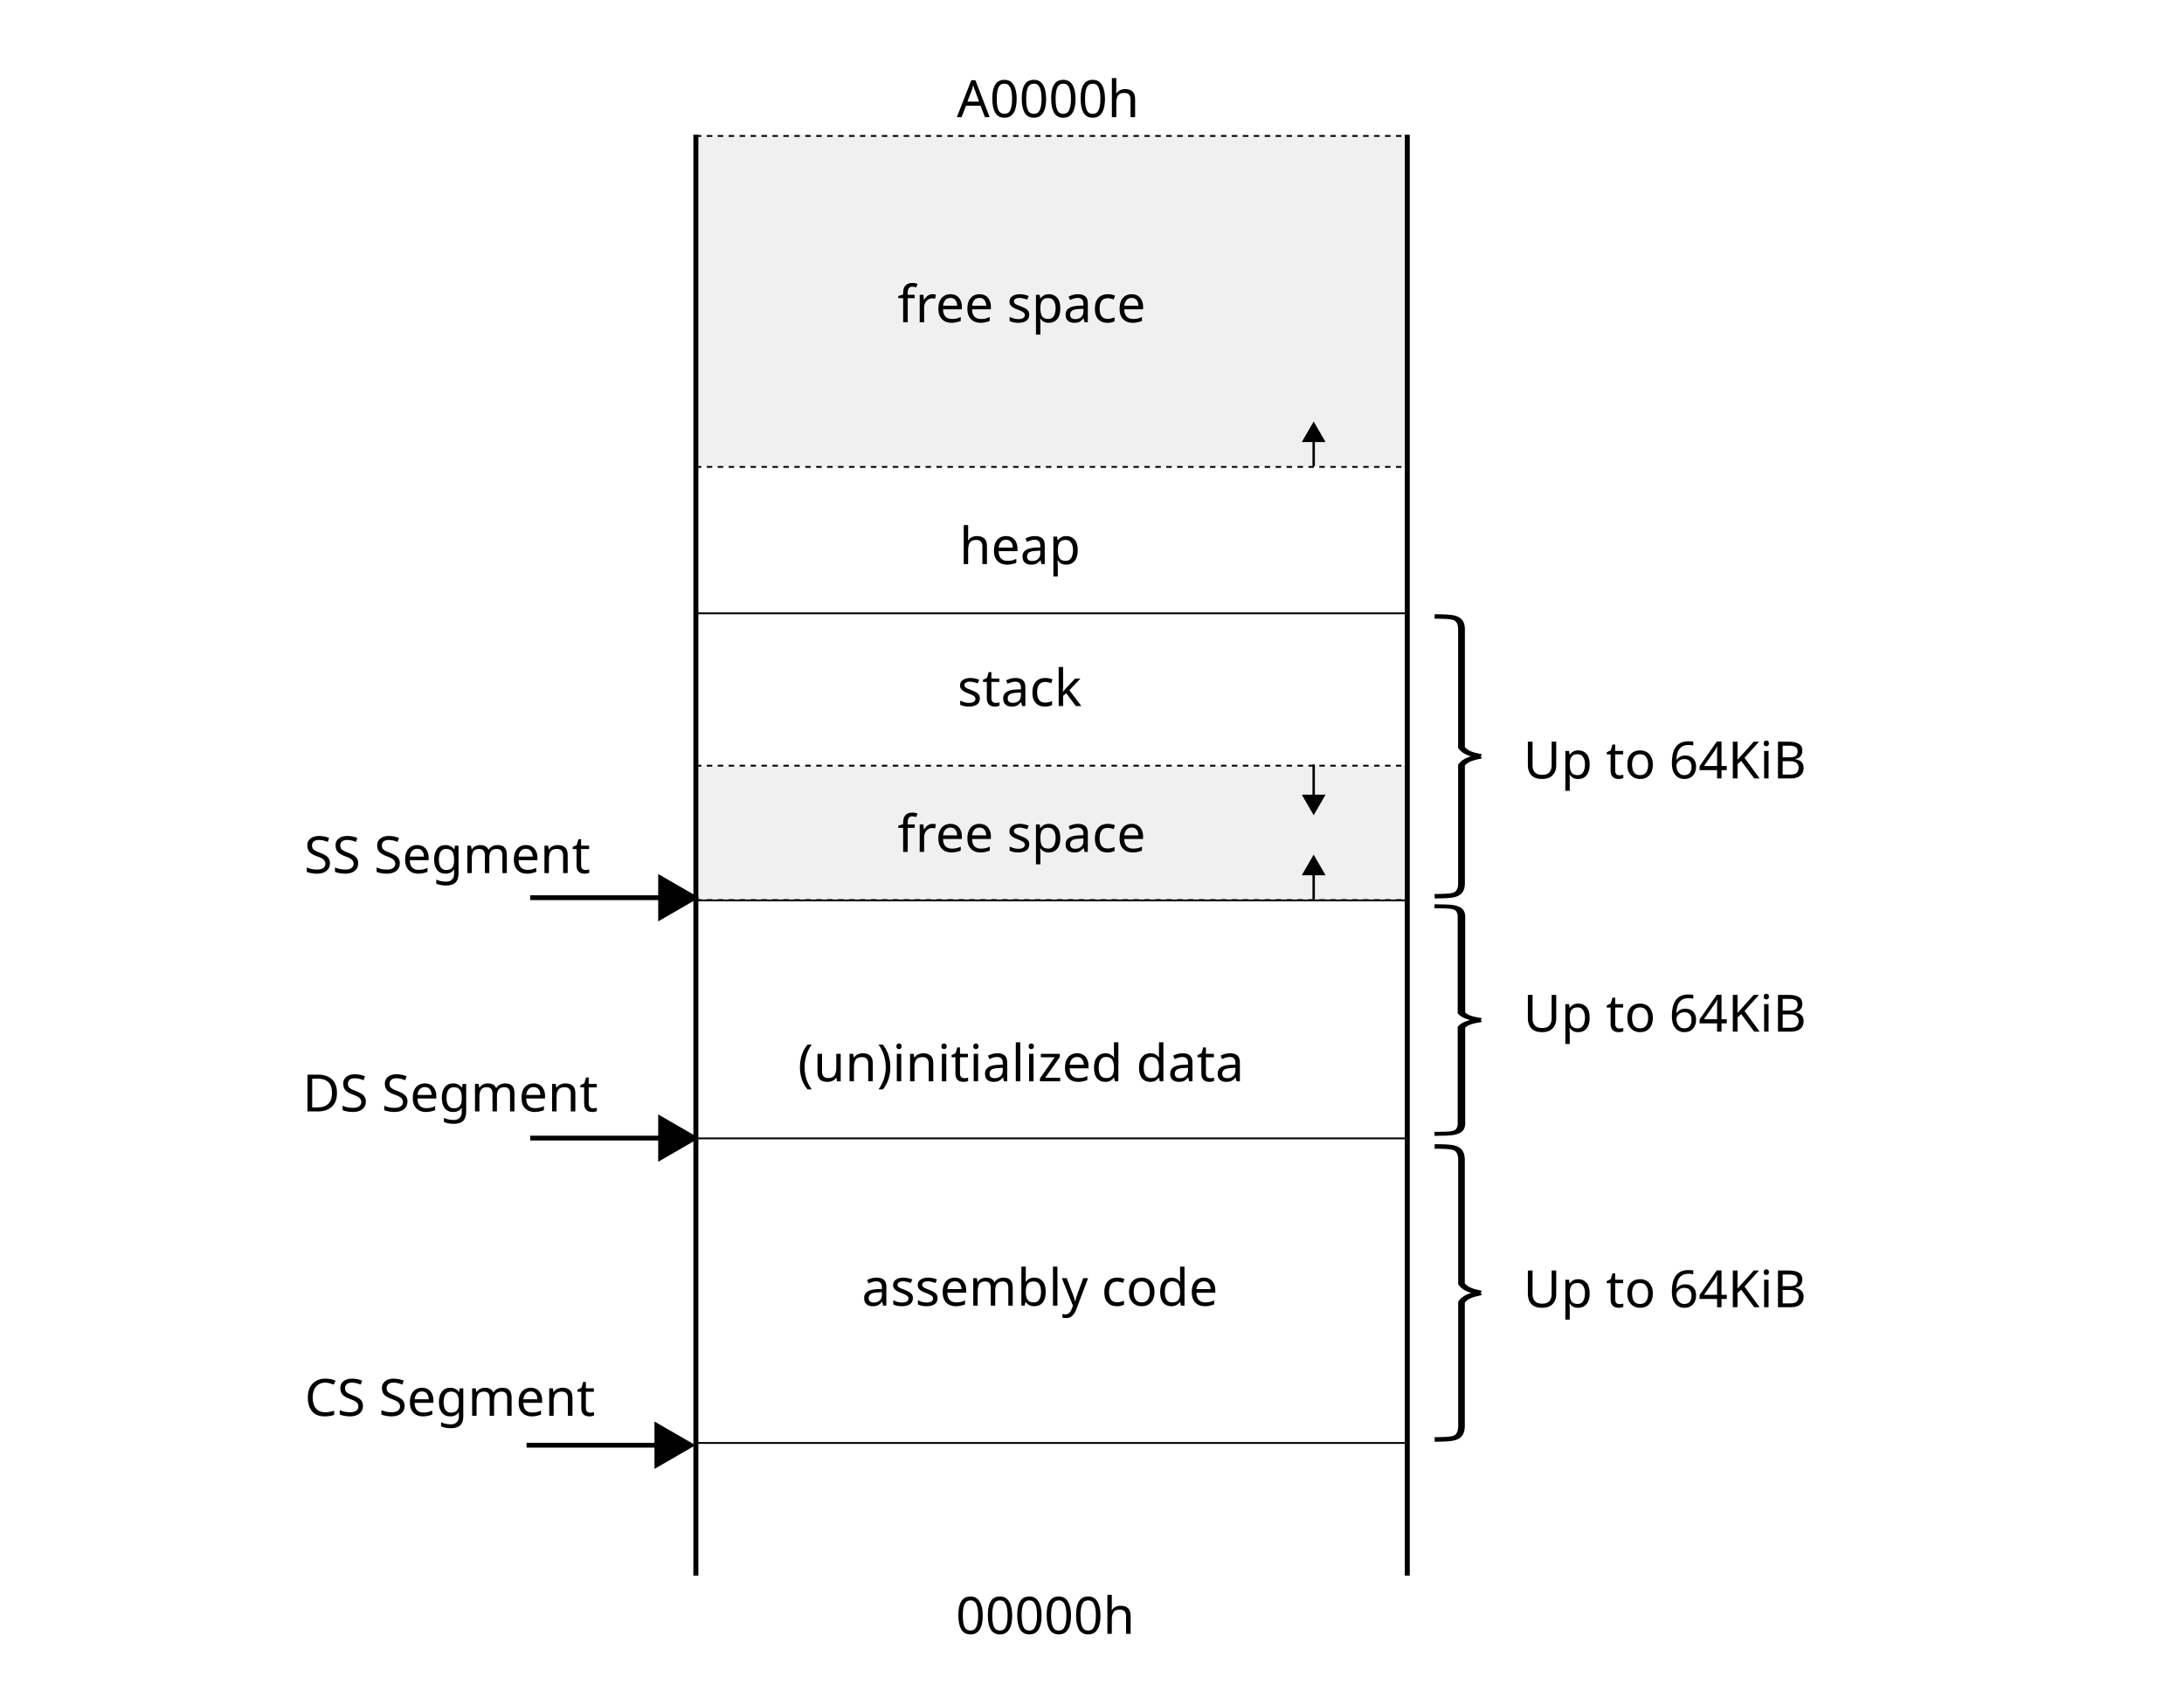
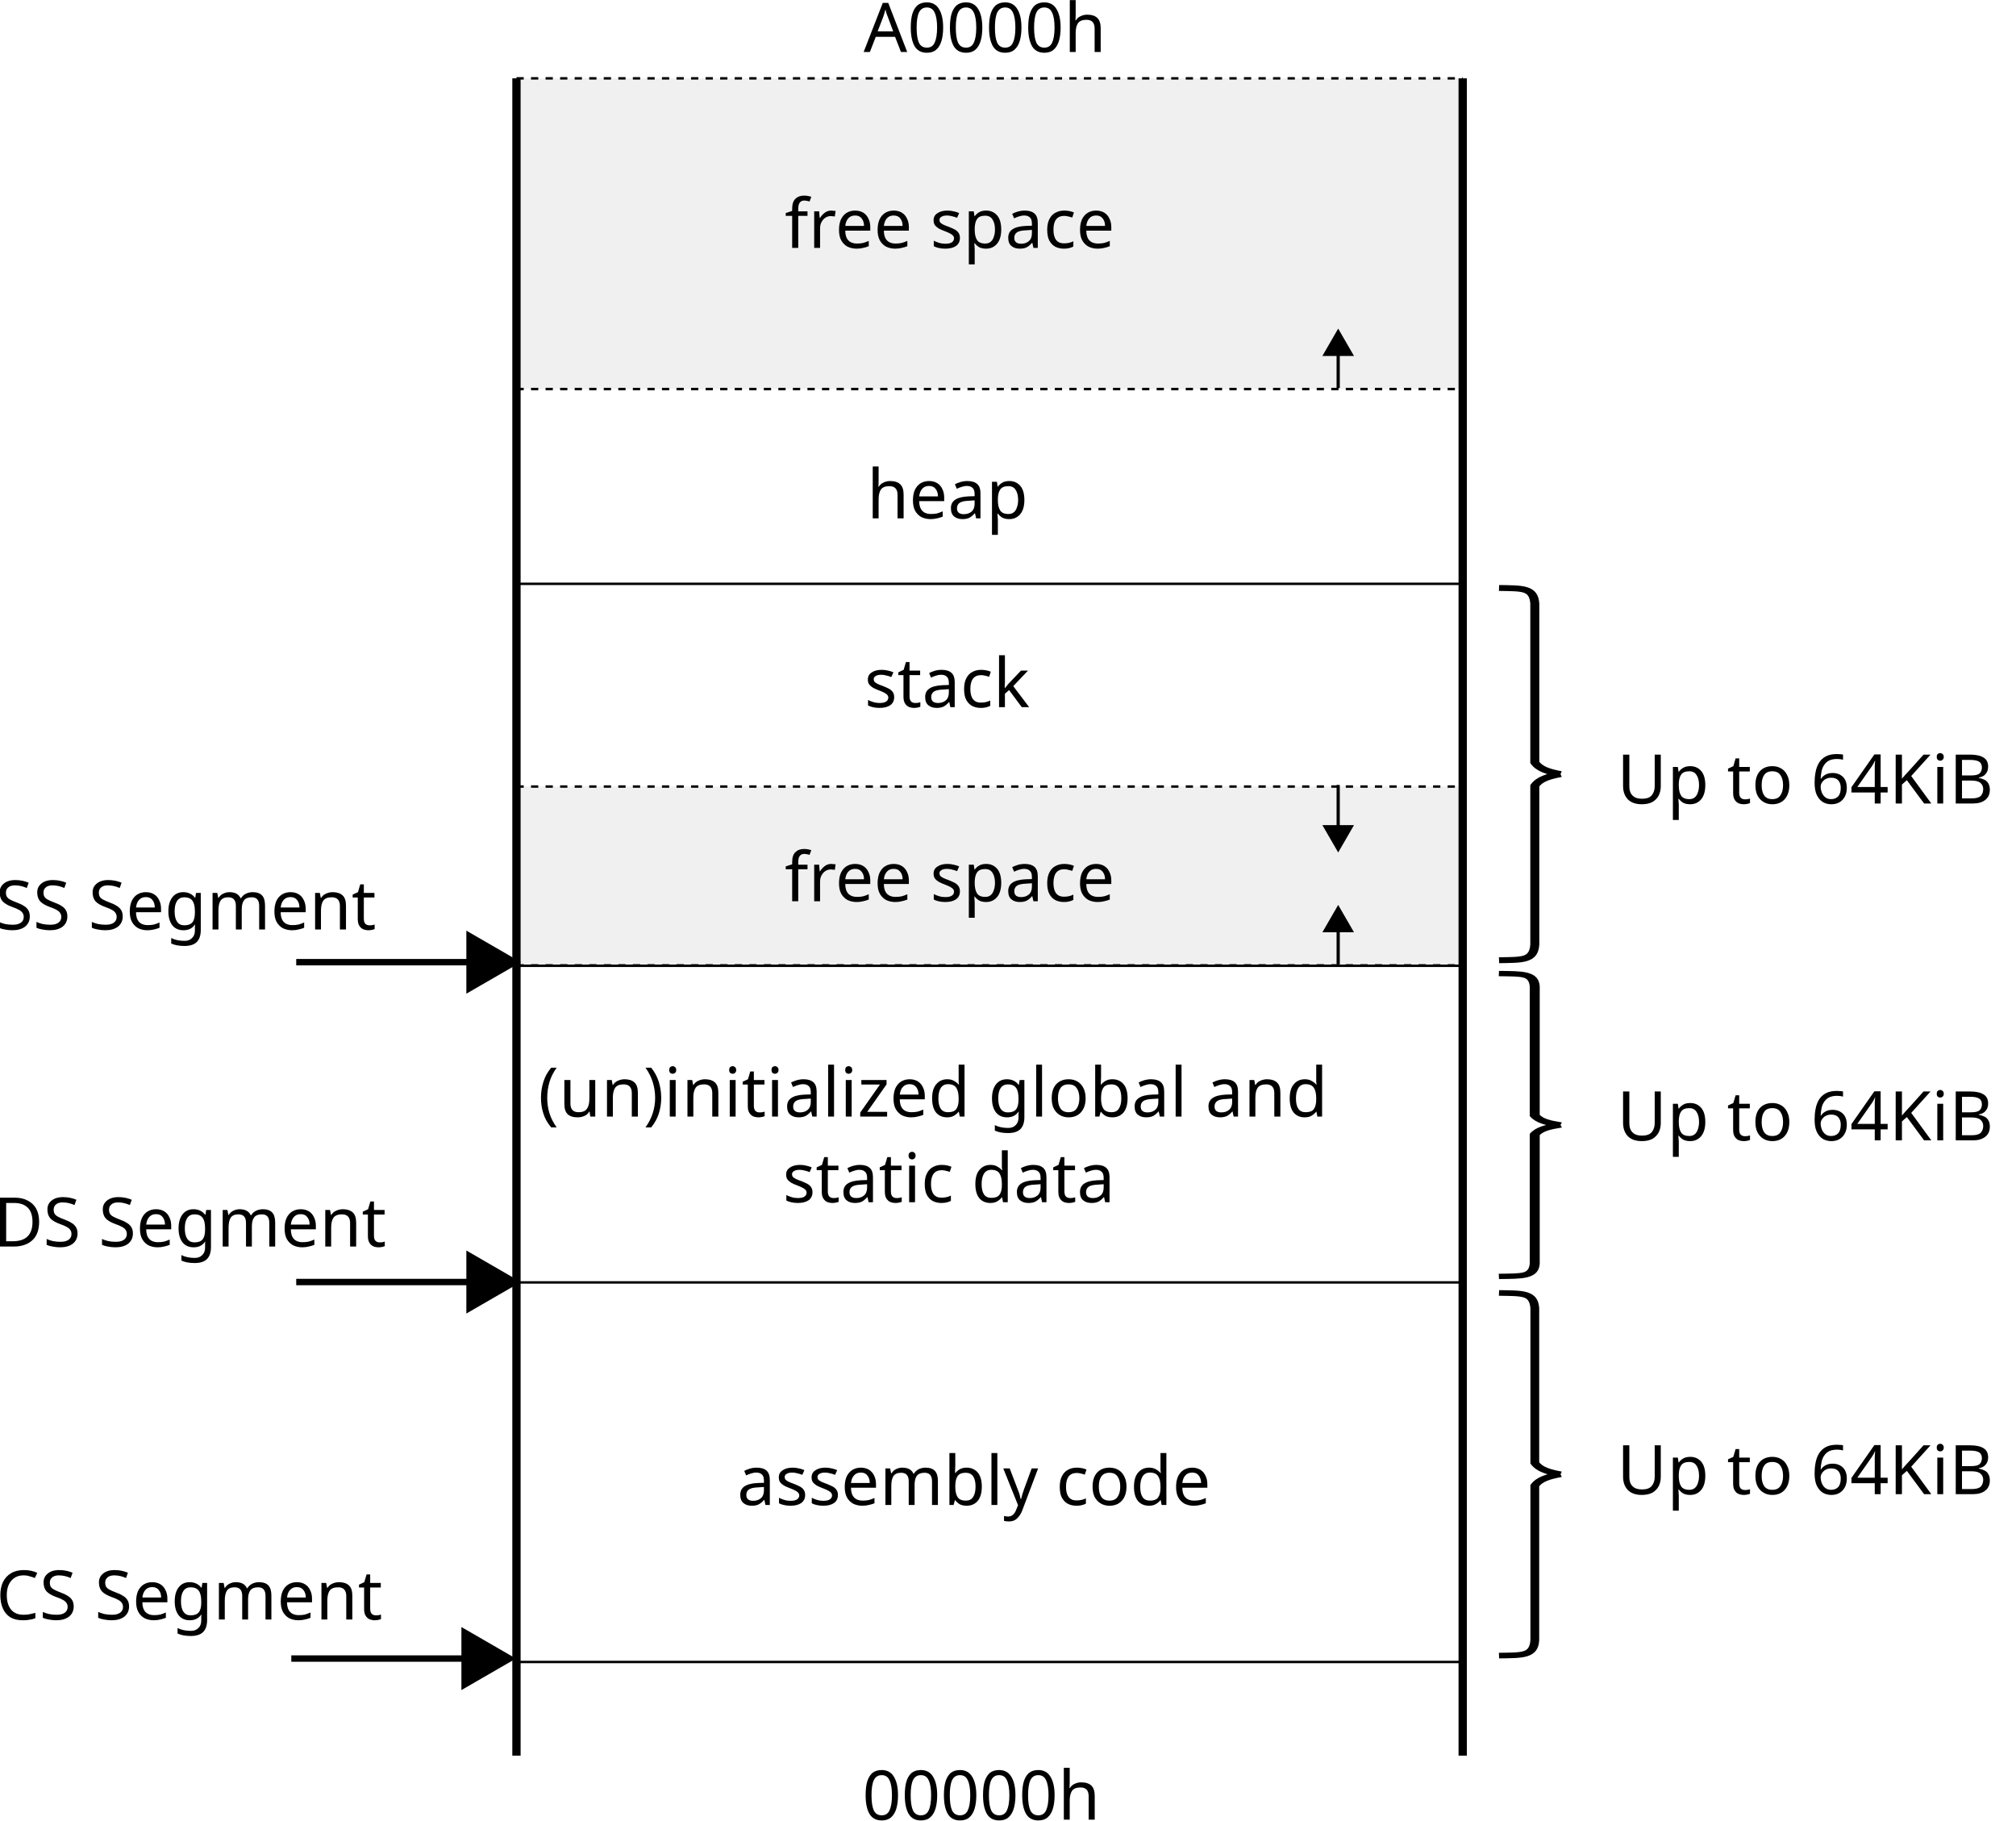
- <svg xmlns="http://www.w3.org/2000/svg" width="239.584mm" height="185.429mm" viewBox="0 0 239.584 185.429" version="1.1" id="svg8">
+ <svg xmlns="http://www.w3.org/2000/svg" width="166.275mm" height="150.149mm" viewBox="0 0 166.275 150.149" version="1.1" id="svg8">
  <defs id="defs2">
    <marker style="overflow:visible" id="marker2021" refX="0" refY="0" orient="auto">
      <path transform="scale(0.8)" style="fill:#000000;fill-opacity:1;fill-rule:evenodd;stroke:#000000;stroke-width:1pt;stroke-opacity:1" d="M 5.77,0 -2.88,5 V -5 Z" id="path2019" />
    </marker>
    <marker orient="auto" refY="0" refX="0" id="TriangleOutL-7" style="overflow:visible">
      <path id="path1057-6" d="M 5.77,0 -2.88,5 V -5 Z" style="fill:#000000;fill-opacity:1;fill-rule:evenodd;stroke:#000000;stroke-width:1pt;stroke-opacity:1" transform="scale(0.8)" />
    </marker>
    <marker style="overflow:visible" id="marker2153-9" refX="0" refY="0" orient="auto">
      <path transform="scale(0.8)" style="fill:#000000;fill-opacity:1;fill-rule:evenodd;stroke:#000000;stroke-width:1pt;stroke-opacity:1" d="M 5.77,0 -2.88,5 V -5 Z" id="path2151-1" />
    </marker>
    <marker orient="auto" refY="0" refX="0" id="marker2195-1" style="overflow:visible">
      <path id="path2193-4" d="M 5.77,0 -2.88,5 V -5 Z" style="fill:#000000;fill-opacity:1;fill-rule:evenodd;stroke:#000000;stroke-width:1pt;stroke-opacity:1" transform="scale(0.8)" />
    </marker>
    <marker orient="auto" refY="0" refX="0" id="TriangleOutL-5" style="overflow:visible">
      <path id="path1057-66" d="M 5.77,0 -2.88,5 V -5 Z" style="fill:#000000;fill-opacity:1;fill-rule:evenodd;stroke:#000000;stroke-width:1pt;stroke-opacity:1" transform="scale(0.8)" />
    </marker>
    <marker orient="auto" refY="0" refX="0" id="TriangleOutL-5-3" style="overflow:visible">
      <path id="path1057-66-1" d="M 5.77,0 -2.88,5 V -5 Z" style="fill:#000000;fill-opacity:1;fill-rule:evenodd;stroke:#000000;stroke-width:1pt;stroke-opacity:1" transform="scale(0.8)" />
    </marker>
    <marker orient="auto" refY="0" refX="0" id="TriangleOutL-5-3-3" style="overflow:visible">
      <path id="path1057-66-1-8" d="M 5.77,0 -2.88,5 V -5 Z" style="fill:#000000;fill-opacity:1;fill-rule:evenodd;stroke:#000000;stroke-width:1pt;stroke-opacity:1" transform="scale(0.8)" />
    </marker>
    <marker orient="auto" refY="0" refX="0" id="marker2195-1-7" style="overflow:visible">
      <path id="path2193-4-9" d="M 5.77,0 -2.88,5 V -5 Z" style="fill:#000000;fill-opacity:1;fill-rule:evenodd;stroke:#000000;stroke-width:1pt;stroke-opacity:1" transform="scale(0.8)" />
    </marker>
  </defs>
-   <g id="layer1" transform="translate(65.6459,4.297068)">
+   <g id="layer1" transform="translate(31.90664,-14.85224)">
    <rect style="display:none;opacity:1;vector-effect:none;fill:none;fill-opacity:1;stroke:#000000;stroke-width:1.837;stroke-linecap:butt;stroke-linejoin:bevel;stroke-miterlimit:4;stroke-dasharray:none;stroke-dashoffset:0;stroke-opacity:1;paint-order:normal" id="rect891" width="237.747" height="183.592" x="-64.727" y="-3.379" />
    <text xml:space="preserve" style="font-style:normal;font-variant:normal;font-weight:normal;font-stretch:normal;font-size:5.644px;line-height:1.25;font-family:sans-serif;-inkscape-font-specification:'sans-serif, Normal';font-variant-ligatures:normal;font-variant-caps:normal;font-variant-numeric:normal;font-feature-settings:normal;text-align:start;letter-spacing:0px;word-spacing:0px;writing-mode:lr-tb;text-anchor:start;fill:#000000;fill-opacity:1;stroke:none;stroke-width:0.265" x="101.461" y="81.121" id="text2662">
      <tspan id="tspan2660" x="101.461" y="81.121" style="stroke-width:0.265">Up to 64KiB</tspan>
    </text>
-     <text xml:space="preserve" style="font-style:normal;font-variant:normal;font-weight:normal;font-stretch:normal;font-size:5.644px;line-height:1.25;font-family:sans-serif;-inkscape-font-specification:'sans-serif, Normal';font-variant-ligatures:normal;font-variant-caps:normal;font-variant-numeric:normal;font-feature-settings:normal;text-align:start;letter-spacing:0px;word-spacing:0px;writing-mode:lr-tb;text-anchor:start;fill:#000000;fill-opacity:1;stroke:none;stroke-width:0.265" x="-32.224" y="151.058" id="text2619-7-0">
-       <tspan id="tspan2617-8-0" x="-32.224" y="151.058" style="stroke-width:0.265">CS Segment</tspan>
+     <text xml:space="preserve" style="font-style:normal;font-variant:normal;font-weight:normal;font-stretch:normal;font-size:5.644px;line-height:1.25;font-family:sans-serif;-inkscape-font-specification:'sans-serif, Normal';font-variant-ligatures:normal;font-variant-caps:normal;font-variant-numeric:normal;font-feature-settings:normal;text-align:start;letter-spacing:0px;word-spacing:0px;writing-mode:lr-tb;text-anchor:start;fill:#000000;fill-opacity:1;stroke:none;stroke-width:0.265" x="-32.224" y="148.412" id="text2619-7-0">
+       <tspan id="tspan2617-8-0" x="-32.224" y="148.412" style="stroke-width:0.265">CS Segment</tspan>
    </text>
    <rect style="opacity:1;vector-effect:none;fill:#f0f0f0;fill-opacity:1;stroke:none;stroke-width:0.648;stroke-linecap:butt;stroke-linejoin:bevel;stroke-miterlimit:4;stroke-dasharray:none;stroke-dashoffset:0;stroke-opacity:1;paint-order:normal" id="rect2141-0" width="78.043" height="14.748" x="10.69" y="79.719" />
    <path style="fill:none;stroke:#000000;stroke-width:0.2;stroke-linecap:butt;stroke-linejoin:miter;stroke-miterlimit:4;stroke-dasharray:none;stroke-opacity:1" d="M 10.69,63.001 H 88.733" id="path832-7" />
    <path style="fill:none;stroke:#000000;stroke-width:0.2;stroke-linecap:butt;stroke-linejoin:miter;stroke-miterlimit:4;stroke-dasharray:none;stroke-opacity:1" d="m 10.69,94.502 h 78.043" id="path832-6-0" />
    <path style="fill:none;stroke:#000000;stroke-width:0.2;stroke-linecap:butt;stroke-linejoin:miter;stroke-miterlimit:4;stroke-dasharray:none;stroke-opacity:1" d="M 10.69,120.614 H 88.733" id="path832-6-2-4" />
    <path style="fill:none;stroke:#000000;stroke-width:0.2;stroke-linecap:butt;stroke-linejoin:miter;stroke-miterlimit:4;stroke-dasharray:0.6, 0.6;stroke-dashoffset:0;stroke-opacity:1" d="M 10.69,79.719 H 88.733" id="path832-6-2-6-8" />
    <path style="fill:none;stroke:#000000;stroke-width:0.2;stroke-linecap:butt;stroke-linejoin:miter;stroke-miterlimit:4;stroke-dasharray:0.6, 0.6;stroke-dashoffset:0;stroke-opacity:1" d="m 10.69,94.467 h 78.043" id="path832-6-2-6-7-0-0" />
-     <path style="fill:none;stroke:#000000;stroke-width:0.2;stroke-linecap:butt;stroke-linejoin:miter;stroke-miterlimit:4;stroke-dasharray:none;stroke-opacity:1" d="m 10.69,154.034 h 78.043" id="path832-6-2-6-7-5-4" />
+     <path style="fill:none;stroke:#000000;stroke-width:0.2;stroke-linecap:butt;stroke-linejoin:miter;stroke-miterlimit:4;stroke-dasharray:none;stroke-opacity:1" d="m 10.69,151.917 h 78.043" id="path832-6-2-6-7-5-4" />
    <text xml:space="preserve" style="font-style:normal;font-variant:normal;font-weight:normal;font-stretch:normal;font-size:5.644px;line-height:1.25;font-family:sans-serif;-inkscape-font-specification:'sans-serif, Normal';font-variant-ligatures:normal;font-variant-caps:normal;font-variant-numeric:normal;font-feature-settings:normal;text-align:start;letter-spacing:0px;word-spacing:0px;writing-mode:lr-tb;text-anchor:start;fill:#000000;fill-opacity:1;stroke:none;stroke-width:0.265" x="28.884" y="138.972" id="text1439-2">
      <tspan id="tspan1437-96" x="28.884" y="138.972" style="stroke-width:0.265">assembly code</tspan>
    </text>
-     <text xml:space="preserve" style="font-style:normal;font-variant:normal;font-weight:normal;font-stretch:normal;font-size:5.644px;line-height:1.25;font-family:sans-serif;-inkscape-font-specification:'sans-serif, Normal';font-variant-ligatures:normal;font-variant-caps:normal;font-variant-numeric:normal;font-feature-settings:normal;text-align:start;letter-spacing:0px;word-spacing:0px;writing-mode:lr-tb;text-anchor:start;fill:#000000;fill-opacity:1;stroke:none;stroke-width:0.265" x="50.03" y="114.349" id="text1439-6-1">
-       <tspan x="50.03" y="114.349" style="font-style:normal;font-variant:normal;font-weight:normal;font-stretch:normal;font-size:5.644px;font-family:sans-serif;-inkscape-font-specification:'sans-serif, Normal';font-variant-ligatures:normal;font-variant-caps:normal;font-variant-numeric:normal;font-feature-settings:normal;text-align:center;writing-mode:lr-tb;text-anchor:middle;stroke-width:0.265" id="tspan1459-0">(un)initialized data</tspan>
+     <text xml:space="preserve" style="font-style:normal;font-variant:normal;font-weight:normal;font-stretch:normal;font-size:5.644px;line-height:1.25;font-family:sans-serif;-inkscape-font-specification:'sans-serif, Normal';font-variant-ligatures:normal;font-variant-caps:normal;font-variant-numeric:normal;font-feature-settings:normal;text-align:start;letter-spacing:0px;word-spacing:0px;writing-mode:lr-tb;text-anchor:start;fill:#000000;fill-opacity:1;stroke:none;stroke-width:0.265" x="50.03" y="106.941" id="text1439-6-1">
+       <tspan x="50.928" y="106.941" style="font-style:normal;font-variant:normal;font-weight:normal;font-stretch:normal;font-size:5.644px;font-family:sans-serif;-inkscape-font-specification:'sans-serif, Normal';font-variant-ligatures:normal;font-variant-caps:normal;font-variant-numeric:normal;font-feature-settings:normal;text-align:center;writing-mode:lr-tb;text-anchor:middle;stroke-width:0.265" id="tspan1459-0">(un)initialized global and </tspan>
+       <tspan x="50.03" y="113.997" style="font-style:normal;font-variant:normal;font-weight:normal;font-stretch:normal;font-size:5.644px;font-family:sans-serif;-inkscape-font-specification:'sans-serif, Normal';font-variant-ligatures:normal;font-variant-caps:normal;font-variant-numeric:normal;font-feature-settings:normal;text-align:center;writing-mode:lr-tb;text-anchor:middle;stroke-width:0.265" id="tspan936">static data</tspan>
    </text>
    <text xml:space="preserve" style="font-style:normal;font-variant:normal;font-weight:normal;font-stretch:normal;font-size:5.644px;line-height:1.25;font-family:sans-serif;-inkscape-font-specification:'sans-serif, Normal';font-variant-ligatures:normal;font-variant-caps:normal;font-variant-numeric:normal;font-feature-settings:normal;text-align:start;letter-spacing:0px;word-spacing:0px;writing-mode:lr-tb;text-anchor:start;fill:#000000;fill-opacity:1;stroke:none;stroke-width:0.265" x="49.912" y="57.605" id="text1439-1-42">
      <tspan x="49.912" y="57.605" style="font-style:normal;font-variant:normal;font-weight:normal;font-stretch:normal;font-size:5.644px;font-family:sans-serif;-inkscape-font-specification:'sans-serif, Normal';font-variant-ligatures:normal;font-variant-caps:normal;font-variant-numeric:normal;font-feature-settings:normal;text-align:center;writing-mode:lr-tb;text-anchor:middle;stroke-width:0.265" id="tspan2104-2">heap</tspan>
    </text>
    <text xml:space="preserve" style="font-style:normal;font-variant:normal;font-weight:normal;font-stretch:normal;font-size:5.644px;line-height:1.25;font-family:sans-serif;-inkscape-font-specification:'sans-serif, Normal';font-variant-ligatures:normal;font-variant-caps:normal;font-variant-numeric:normal;font-feature-settings:normal;text-align:start;letter-spacing:0px;word-spacing:0px;writing-mode:lr-tb;text-anchor:start;fill:#000000;fill-opacity:1;stroke:none;stroke-width:0.265" x="49.873" y="73.175" id="text1439-1-4-2">
      <tspan x="49.873" y="73.175" style="font-style:normal;font-variant:normal;font-weight:normal;font-stretch:normal;font-size:5.644px;font-family:sans-serif;-inkscape-font-specification:'sans-serif, Normal';font-variant-ligatures:normal;font-variant-caps:normal;font-variant-numeric:normal;font-feature-settings:normal;text-align:center;writing-mode:lr-tb;text-anchor:middle;stroke-width:0.265" id="tspan2104-1-0">stack</tspan>
    </text>
    <text xml:space="preserve" style="font-style:normal;font-variant:normal;font-weight:normal;font-stretch:normal;font-size:5.644px;line-height:1.25;font-family:sans-serif;-inkscape-font-specification:'sans-serif, Normal';font-variant-ligatures:normal;font-variant-caps:normal;font-variant-numeric:normal;font-feature-settings:normal;text-align:start;letter-spacing:0px;word-spacing:0px;writing-mode:lr-tb;text-anchor:start;fill:#000000;fill-opacity:1;stroke:none;stroke-width:0.265" x="50.1" y="89.178" id="text1439-1-9-5-9">
      <tspan x="50.1" y="89.178" style="font-style:normal;font-variant:normal;font-weight:normal;font-stretch:normal;font-size:5.644px;font-family:sans-serif;-inkscape-font-specification:'sans-serif, Normal';font-variant-ligatures:normal;font-variant-caps:normal;font-variant-numeric:normal;font-feature-settings:normal;text-align:center;writing-mode:lr-tb;text-anchor:middle;stroke-width:0.265" id="tspan2104-0-5">free space</tspan>
    </text>
    <path style="fill:none;stroke:#000000;stroke-width:0.265;stroke-linecap:butt;stroke-linejoin:miter;stroke-miterlimit:4;stroke-dasharray:none;stroke-opacity:1;marker-end:url(#marker2153-9)" d="m 78.464,79.588 v 4.063" id="path2143-2" />
    <path style="fill:none;stroke:#000000;stroke-width:0.265px;stroke-linecap:butt;stroke-linejoin:miter;stroke-opacity:1;marker-end:url(#marker2195-1)" d="m 78.464,94.39 v -3.402" id="path2185-9" />
-     <text xml:space="preserve" style="font-style:normal;font-variant:normal;font-weight:normal;font-stretch:normal;font-size:5.644px;line-height:1.25;font-family:sans-serif;-inkscape-font-specification:'sans-serif, Normal';font-variant-ligatures:normal;font-variant-caps:normal;font-variant-numeric:normal;font-feature-settings:normal;text-align:start;letter-spacing:0px;word-spacing:0px;writing-mode:lr-tb;text-anchor:start;fill:#000000;fill-opacity:1;stroke:none;stroke-width:0.265" x="39.326" y="8.557" id="text1439-5-0">
-       <tspan id="tspan1437-6-28" x="39.326" y="8.557" style="stroke-width:0.265">A0000h</tspan>
+     <text xml:space="preserve" style="font-style:normal;font-variant:normal;font-weight:normal;font-stretch:normal;font-size:5.644px;line-height:1.25;font-family:sans-serif;-inkscape-font-specification:'sans-serif, Normal';font-variant-ligatures:normal;font-variant-caps:normal;font-variant-numeric:normal;font-feature-settings:normal;text-align:start;letter-spacing:0px;word-spacing:0px;writing-mode:lr-tb;text-anchor:start;fill:#000000;fill-opacity:1;stroke:none;stroke-width:0.265" x="39.326" y="19.141" id="text1439-5-0">
+       <tspan id="tspan1437-6-28" x="39.326" y="19.141" style="stroke-width:0.265">A0000h</tspan>
    </text>
-     <text xml:space="preserve" style="font-style:normal;font-variant:normal;font-weight:normal;font-stretch:normal;font-size:5.644px;line-height:1.25;font-family:sans-serif;-inkscape-font-specification:'sans-serif, Normal';font-variant-ligatures:normal;font-variant-caps:normal;font-variant-numeric:normal;font-feature-settings:normal;text-align:start;letter-spacing:0px;word-spacing:0px;writing-mode:lr-tb;text-anchor:start;fill:#000000;fill-opacity:1;stroke:none;stroke-width:0.265" x="39.208" y="174.975" id="text1439-5-8-3">
-       <tspan id="tspan1437-6-2-8" x="39.208" y="174.975" style="stroke-width:0.265">00000h</tspan>
+     <text xml:space="preserve" style="font-style:normal;font-variant:normal;font-weight:normal;font-stretch:normal;font-size:5.644px;line-height:1.25;font-family:sans-serif;-inkscape-font-specification:'sans-serif, Normal';font-variant-ligatures:normal;font-variant-caps:normal;font-variant-numeric:normal;font-feature-settings:normal;text-align:start;letter-spacing:0px;word-spacing:0px;writing-mode:lr-tb;text-anchor:start;fill:#000000;fill-opacity:1;stroke:none;stroke-width:0.265" x="39.208" y="164.921" id="text1439-5-8-3">
+       <tspan id="tspan1437-6-2-8" x="39.208" y="164.921" style="stroke-width:0.265">00000h</tspan>
    </text>
    <g id="g1197-0-0-2" style="stroke-width:0.297;stroke-miterlimit:4;stroke-dasharray:none" transform="matrix(2.497615,0,0,1.637161,-248.0149,26.95861)">
      <path id="path1178-4-8-4" d="m 136.028,22.224 c 0.78,0.021 1.146,-0.022 1.181,0.791 v 7.997 c 0.162,0.345 0.457,0.471 0.848,0.588" style="fill:none;stroke:#000000;stroke-width:0.297;stroke-linecap:butt;stroke-linejoin:miter;stroke-miterlimit:4;stroke-dasharray:none;stroke-opacity:1" />
      <path id="path1178-6-1-6-7" d="m 136.028,40.976 c 0.78,-0.021 1.146,0.022 1.181,-0.791 v -7.997 c 0.162,-0.345 0.457,-0.471 0.848,-0.588" style="fill:none;stroke:#000000;stroke-width:0.297;stroke-linecap:butt;stroke-linejoin:miter;stroke-miterlimit:4;stroke-dasharray:none;stroke-opacity:1" />
    </g>
    <text xml:space="preserve" style="font-style:normal;font-variant:normal;font-weight:normal;font-stretch:normal;font-size:5.644px;line-height:1.25;font-family:sans-serif;-inkscape-font-specification:'sans-serif, Normal';font-variant-ligatures:normal;font-variant-caps:normal;font-variant-numeric:normal;font-feature-settings:normal;text-align:start;letter-spacing:0px;word-spacing:0px;writing-mode:lr-tb;text-anchor:start;fill:#000000;fill-opacity:1;stroke:none;stroke-width:0.265" x="-32.461" y="117.654" id="text2619-7-0-6">
      <tspan id="tspan2617-8-0-9" x="-32.461" y="117.654" style="stroke-width:0.265">DS Segment</tspan>
    </text>
-     <g id="g1197-0-0-2-6-4" style="stroke-width:0.29;stroke-miterlimit:4;stroke-dasharray:none" transform="matrix(2.496172,0,0,1.714686,-247.8171,83.38884)">
+     <g id="g1197-0-0-2-6-4" style="stroke-width:0.29;stroke-miterlimit:4;stroke-dasharray:none" transform="matrix(2.50034,0,0,1.594945,-248.3884,86.03673)">
      <path id="path1178-4-8-4-8-0" d="m 136.028,22.224 c 0.78,0.021 1.146,-0.022 1.181,0.791 v 7.997 c 0.162,0.345 0.457,0.471 0.848,0.588" style="fill:none;stroke:#000000;stroke-width:0.29;stroke-linecap:butt;stroke-linejoin:miter;stroke-miterlimit:4;stroke-dasharray:none;stroke-opacity:1" />
      <path id="path1178-6-1-6-7-7-9" d="m 136.028,40.976 c 0.78,-0.021 1.146,0.022 1.181,-0.791 v -7.997 c 0.162,-0.345 0.457,-0.471 0.848,-0.588" style="fill:none;stroke:#000000;stroke-width:0.29;stroke-linecap:butt;stroke-linejoin:miter;stroke-miterlimit:4;stroke-dasharray:none;stroke-opacity:1" />
    </g>
-     <path style="fill:none;stroke:#000000;stroke-width:0.528;stroke-linecap:butt;stroke-linejoin:miter;stroke-miterlimit:4;stroke-dasharray:none;stroke-opacity:1;marker-end:url(#TriangleOutL-5)" d="M -7.881,154.281 H 7.648" id="path913-4" />
+     <path style="fill:none;stroke:#000000;stroke-width:0.528;stroke-linecap:butt;stroke-linejoin:miter;stroke-miterlimit:4;stroke-dasharray:none;stroke-opacity:1;marker-end:url(#TriangleOutL-5)" d="M -7.881,151.635 H 7.648" id="path913-4" />
    <path style="fill:none;stroke:#000000;stroke-width:0.528;stroke-linecap:butt;stroke-linejoin:miter;stroke-miterlimit:4;stroke-dasharray:none;stroke-opacity:1;marker-end:url(#TriangleOutL-5-3)" d="M -7.475,120.582 H 8.055" id="path913-4-4" />
    <path style="fill:none;stroke:#000000;stroke-width:0.528;stroke-linecap:butt;stroke-linejoin:miter;stroke-miterlimit:4;stroke-dasharray:none;stroke-opacity:1;marker-end:url(#TriangleOutL-5-3-3)" d="M -7.475,94.204 H 8.055" id="path913-4-4-0" />
    <text xml:space="preserve" style="font-style:normal;font-variant:normal;font-weight:normal;font-stretch:normal;font-size:5.644px;line-height:1.25;font-family:sans-serif;-inkscape-font-specification:'sans-serif, Normal';font-variant-ligatures:normal;font-variant-caps:normal;font-variant-numeric:normal;font-feature-settings:normal;text-align:start;letter-spacing:0px;word-spacing:0px;writing-mode:lr-tb;text-anchor:start;fill:#000000;fill-opacity:1;stroke:none;stroke-width:0.265" x="-32.279" y="91.507" id="text2619-7-0-6-4">
      <tspan id="tspan2617-8-0-9-7" x="-32.279" y="91.507" style="stroke-width:0.265">SS Segment</tspan>
    </text>
-     <rect style="opacity:1;vector-effect:none;fill:#f0f0f0;fill-opacity:1;stroke:none;stroke-width:1.019;stroke-linecap:butt;stroke-linejoin:bevel;stroke-miterlimit:4;stroke-dasharray:none;stroke-dashoffset:0;stroke-opacity:1;paint-order:normal" id="rect2141-0-2" width="78.043" height="36.417" x="10.69" y="10.52" />
-     <path style="fill:none;stroke:#000000;stroke-width:0.2;stroke-linecap:butt;stroke-linejoin:miter;stroke-miterlimit:4;stroke-dasharray:0.6, 0.6;stroke-dashoffset:0;stroke-opacity:1" d="M 10.69,10.62 H 88.733" id="path832-6-2-6-8-3" />
-     <text xml:space="preserve" style="font-style:normal;font-variant:normal;font-weight:normal;font-stretch:normal;font-size:5.644px;line-height:1.25;font-family:sans-serif;-inkscape-font-specification:'sans-serif, Normal';font-variant-ligatures:normal;font-variant-caps:normal;font-variant-numeric:normal;font-feature-settings:normal;text-align:start;letter-spacing:0px;word-spacing:0px;writing-mode:lr-tb;text-anchor:start;fill:#000000;fill-opacity:1;stroke:none;stroke-width:0.265" x="50.1" y="31.065" id="text1439-1-9-5-1">
-       <tspan x="50.1" y="31.065" style="font-style:normal;font-variant:normal;font-weight:normal;font-stretch:normal;font-size:5.644px;font-family:sans-serif;-inkscape-font-specification:'sans-serif, Normal';font-variant-ligatures:normal;font-variant-caps:normal;font-variant-numeric:normal;font-feature-settings:normal;text-align:center;writing-mode:lr-tb;text-anchor:middle;stroke-width:0.265" id="tspan2104-0-5-7">free space</tspan>
+     <rect style="opacity:1;vector-effect:none;fill:#f0f0f0;fill-opacity:1;stroke:none;stroke-width:0.855;stroke-linecap:butt;stroke-linejoin:bevel;stroke-miterlimit:4;stroke-dasharray:none;stroke-dashoffset:0;stroke-opacity:1;paint-order:normal" id="rect2141-0-2" width="78.043" height="25.624" x="10.69" y="21.313" />
+     <path style="fill:none;stroke:#000000;stroke-width:0.2;stroke-linecap:butt;stroke-linejoin:miter;stroke-miterlimit:4;stroke-dasharray:0.6, 0.6;stroke-dashoffset:0;stroke-opacity:1" d="M 10.69,21.313 H 88.733" id="path832-6-2-6-8-3" />
+     <text xml:space="preserve" style="font-style:normal;font-variant:normal;font-weight:normal;font-stretch:normal;font-size:5.644px;line-height:1.25;font-family:sans-serif;-inkscape-font-specification:'sans-serif, Normal';font-variant-ligatures:normal;font-variant-caps:normal;font-variant-numeric:normal;font-feature-settings:normal;text-align:start;letter-spacing:0px;word-spacing:0px;writing-mode:lr-tb;text-anchor:start;fill:#000000;fill-opacity:1;stroke:none;stroke-width:0.265" x="50.1" y="35.299" id="text1439-1-9-5-1">
+       <tspan x="50.1" y="35.299" style="font-style:normal;font-variant:normal;font-weight:normal;font-stretch:normal;font-size:5.644px;font-family:sans-serif;-inkscape-font-specification:'sans-serif, Normal';font-variant-ligatures:normal;font-variant-caps:normal;font-variant-numeric:normal;font-feature-settings:normal;text-align:center;writing-mode:lr-tb;text-anchor:middle;stroke-width:0.265" id="tspan2104-0-5-7">free space</tspan>
    </text>
    <path style="fill:none;stroke:#000000;stroke-width:0.265px;stroke-linecap:butt;stroke-linejoin:miter;stroke-opacity:1;marker-end:url(#marker2195-1-7)" d="m 78.464,46.86 v -3.402" id="path2185-9-9" />
-     <g id="g881-7" transform="matrix(1,0,0,1.781807,-26.72725,-76.77311)" style="stroke-width:0.547;stroke-miterlimit:4;stroke-dasharray:none">
-       <path id="path815-5" d="M 37.418,48.974 V 137.707" style="fill:none;stroke:#000000;stroke-width:0.547;stroke-linecap:butt;stroke-linejoin:miter;stroke-miterlimit:4;stroke-dasharray:none;stroke-opacity:1" />
-       <path id="path815-4-8" d="M 115.46,48.974 V 137.707" style="fill:none;stroke:#000000;stroke-width:0.547;stroke-linecap:butt;stroke-linejoin:miter;stroke-miterlimit:4;stroke-dasharray:none;stroke-opacity:1" />
+     <g id="g940" transform="matrix(1,0,0,0.874907,0,12.1365)" style="stroke-width:0.684;stroke-miterlimit:4;stroke-dasharray:none">
+       <path id="path815-5" d="M 10.69,10.489 V 168.595" style="fill:none;stroke:#000000;stroke-width:0.684;stroke-linecap:butt;stroke-linejoin:miter;stroke-miterlimit:4;stroke-dasharray:none;stroke-opacity:1" />
+       <path id="path815-4-8" d="M 88.733,10.489 V 168.595" style="fill:none;stroke:#000000;stroke-width:0.684;stroke-linecap:butt;stroke-linejoin:miter;stroke-miterlimit:4;stroke-dasharray:none;stroke-opacity:1" />
    </g>
    <g id="g1197-0-0-2-5" style="stroke-width:0.329;stroke-miterlimit:4;stroke-dasharray:none" transform="matrix(2.503729,0,0,1.331919,-248.8592,65.54142)">
      <path id="path1178-4-8-4-7" d="m 136.028,22.224 c 0.78,0.021 1.146,-0.022 1.181,0.791 v 7.997 c 0.162,0.345 0.457,0.471 0.848,0.588" style="fill:none;stroke:#000000;stroke-width:0.329;stroke-linecap:butt;stroke-linejoin:miter;stroke-miterlimit:4;stroke-dasharray:none;stroke-opacity:1" />
      <path id="path1178-6-1-6-7-4" d="m 136.028,40.976 c 0.78,-0.021 1.146,0.022 1.181,-0.791 v -7.997 c 0.162,-0.345 0.457,-0.471 0.848,-0.588" style="fill:none;stroke:#000000;stroke-width:0.329;stroke-linecap:butt;stroke-linejoin:miter;stroke-miterlimit:4;stroke-dasharray:none;stroke-opacity:1" />
    </g>
    <path style="fill:none;stroke:#000000;stroke-width:0.2;stroke-linecap:butt;stroke-linejoin:miter;stroke-miterlimit:4;stroke-dasharray:0.6, 0.6;stroke-dashoffset:0;stroke-opacity:1" d="m 10.69,46.937 h 78.043" id="path832-6-2-6-7-0-0-0-6-3-2" />
    <text xml:space="preserve" style="font-style:normal;font-variant:normal;font-weight:normal;font-stretch:normal;font-size:5.644px;line-height:1.25;font-family:sans-serif;-inkscape-font-specification:'sans-serif, Normal';font-variant-ligatures:normal;font-variant-caps:normal;font-variant-numeric:normal;font-feature-settings:normal;text-align:start;letter-spacing:0px;word-spacing:0px;writing-mode:lr-tb;text-anchor:start;fill:#000000;fill-opacity:1;stroke:none;stroke-width:0.265" x="101.461" y="108.899" id="text2662-21">
      <tspan id="tspan2660-5" x="101.461" y="108.899" style="stroke-width:0.265">Up to 64KiB</tspan>
    </text>
-     <text xml:space="preserve" style="font-style:normal;font-variant:normal;font-weight:normal;font-stretch:normal;font-size:5.644px;line-height:1.25;font-family:sans-serif;-inkscape-font-specification:'sans-serif, Normal';font-variant-ligatures:normal;font-variant-caps:normal;font-variant-numeric:normal;font-feature-settings:normal;text-align:start;letter-spacing:0px;word-spacing:0px;writing-mode:lr-tb;text-anchor:start;fill:#000000;fill-opacity:1;stroke:none;stroke-width:0.265" x="101.461" y="139.137" id="text2662-0">
-       <tspan id="tspan2660-4" x="101.461" y="139.137" style="stroke-width:0.265">Up to 64KiB</tspan>
+     <text xml:space="preserve" style="font-style:normal;font-variant:normal;font-weight:normal;font-stretch:normal;font-size:5.644px;line-height:1.25;font-family:sans-serif;-inkscape-font-specification:'sans-serif, Normal';font-variant-ligatures:normal;font-variant-caps:normal;font-variant-numeric:normal;font-feature-settings:normal;text-align:start;letter-spacing:0px;word-spacing:0px;writing-mode:lr-tb;text-anchor:start;fill:#000000;fill-opacity:1;stroke:none;stroke-width:0.265" x="101.461" y="138.079" id="text2662-0">
+       <tspan id="tspan2660-4" x="101.461" y="138.079" style="stroke-width:0.265">Up to 64KiB</tspan>
    </text>
  </g>
</svg>
